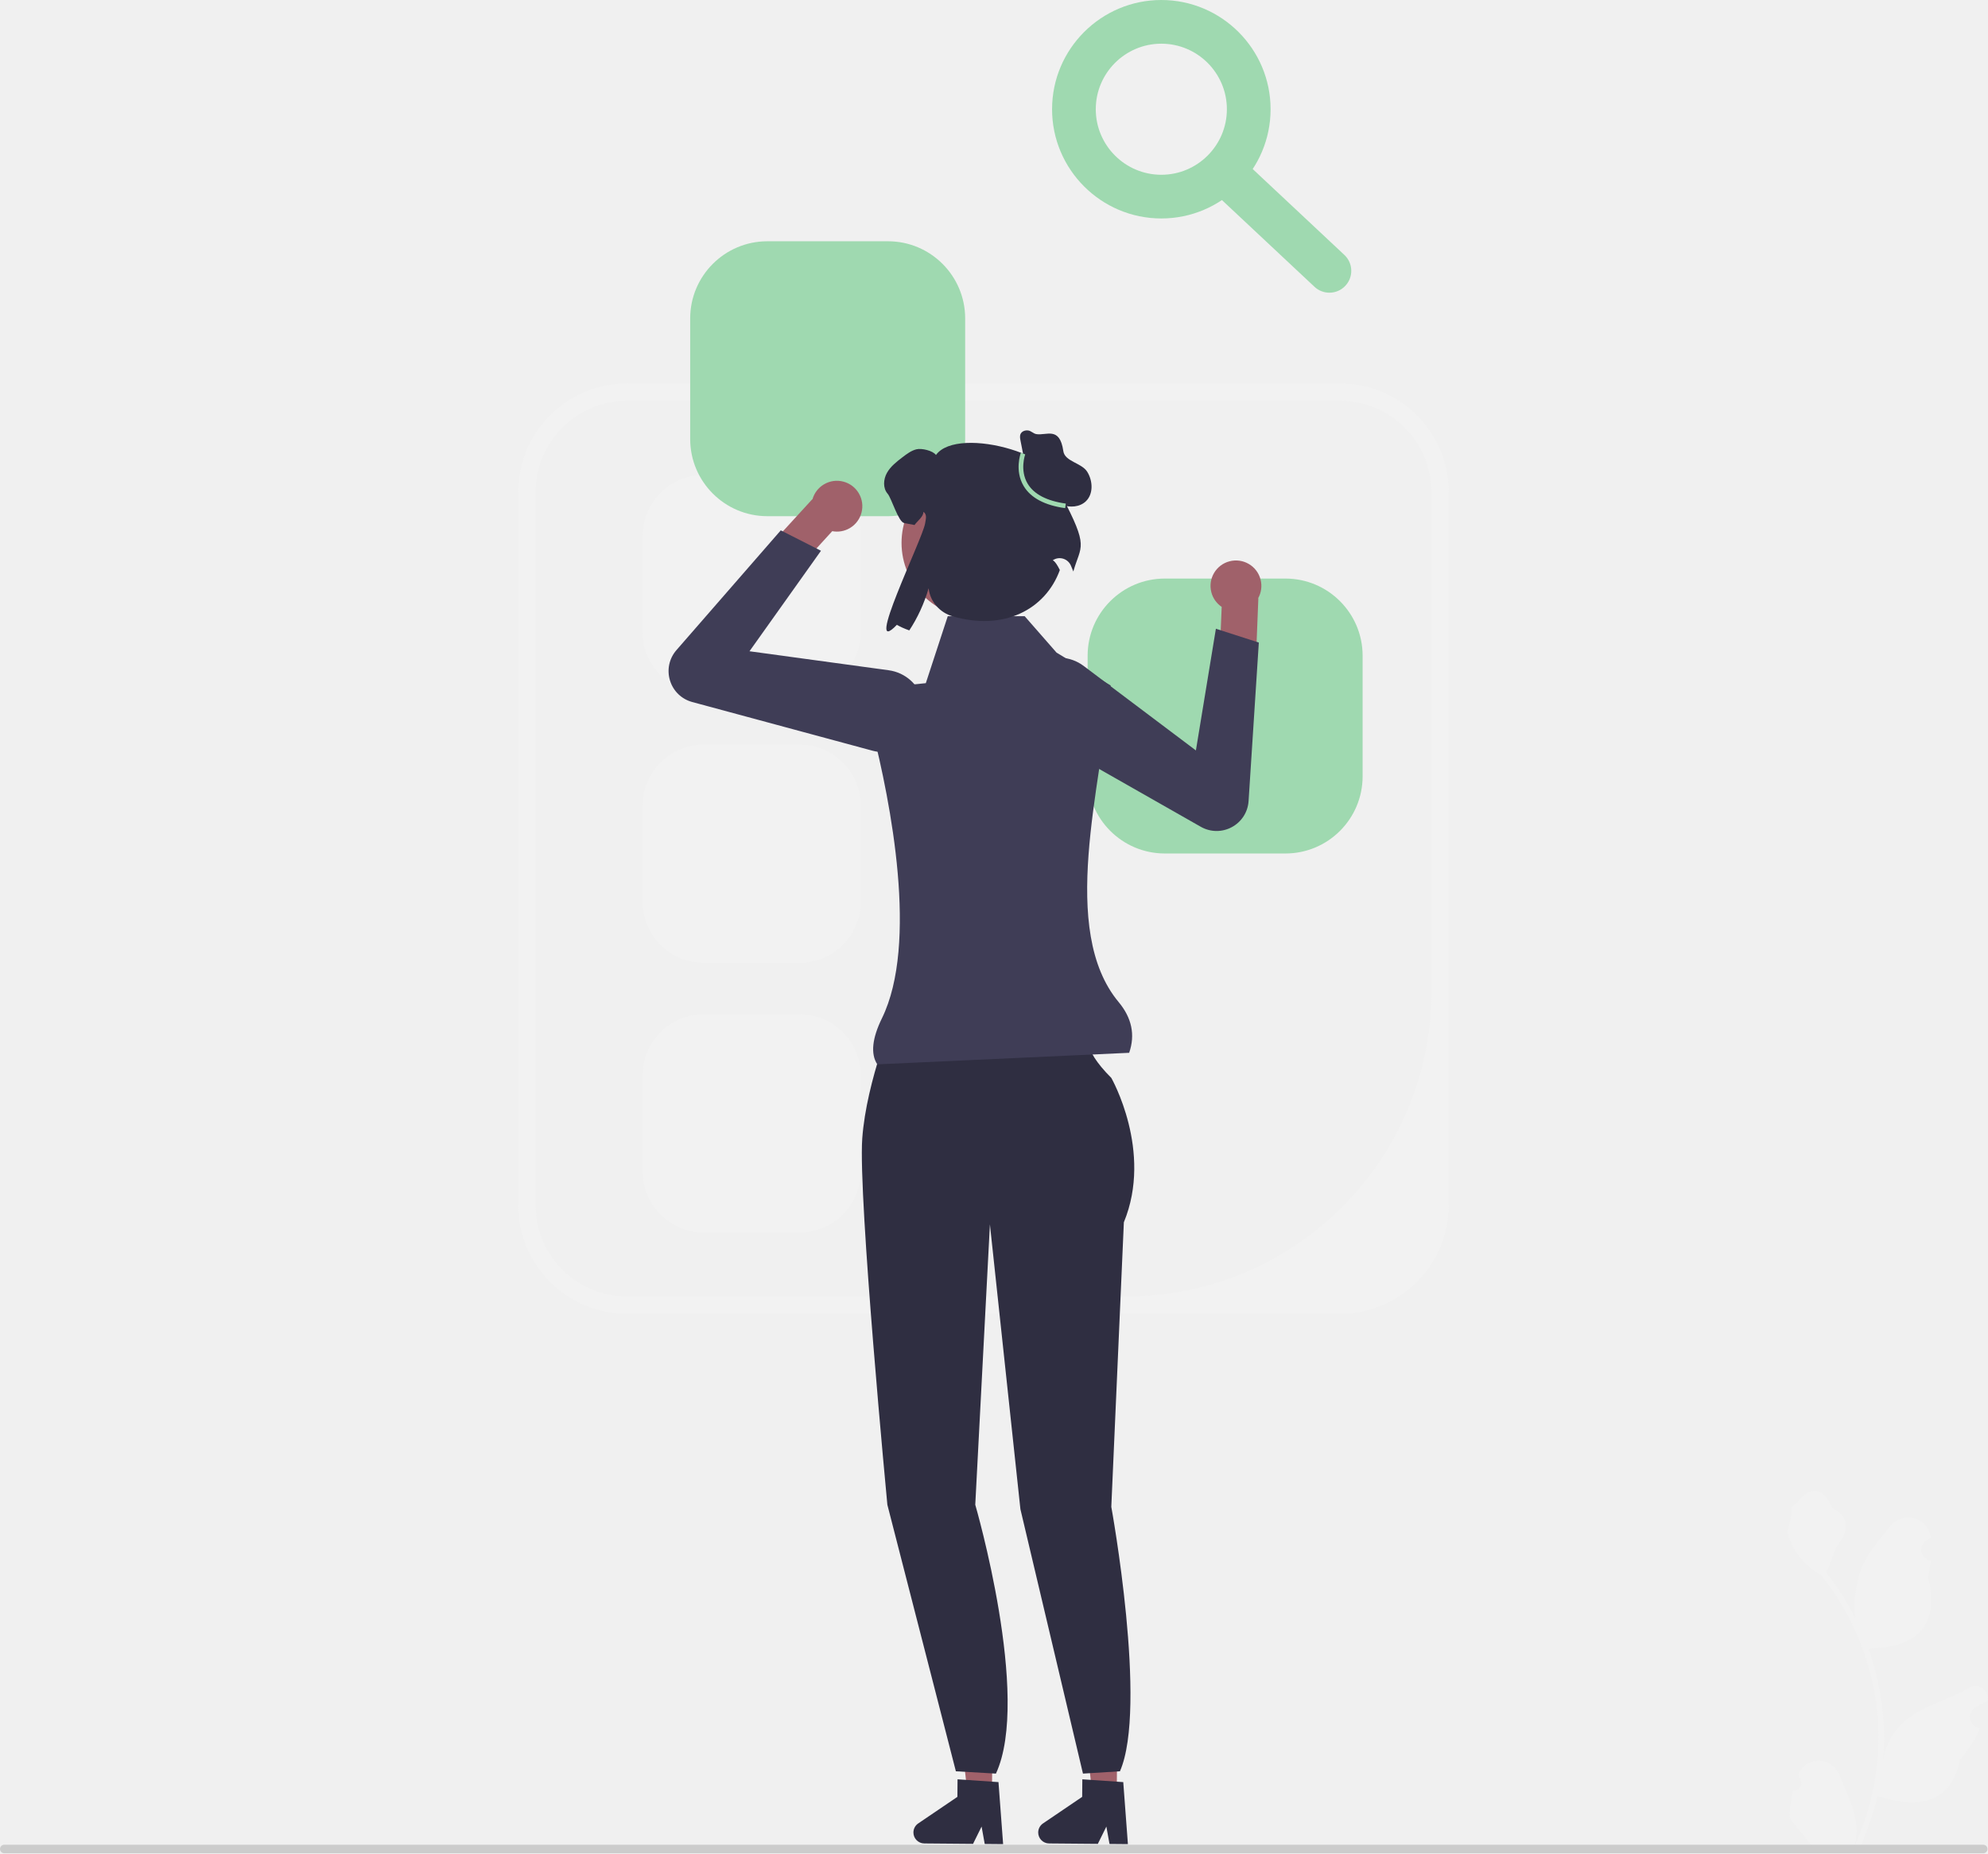
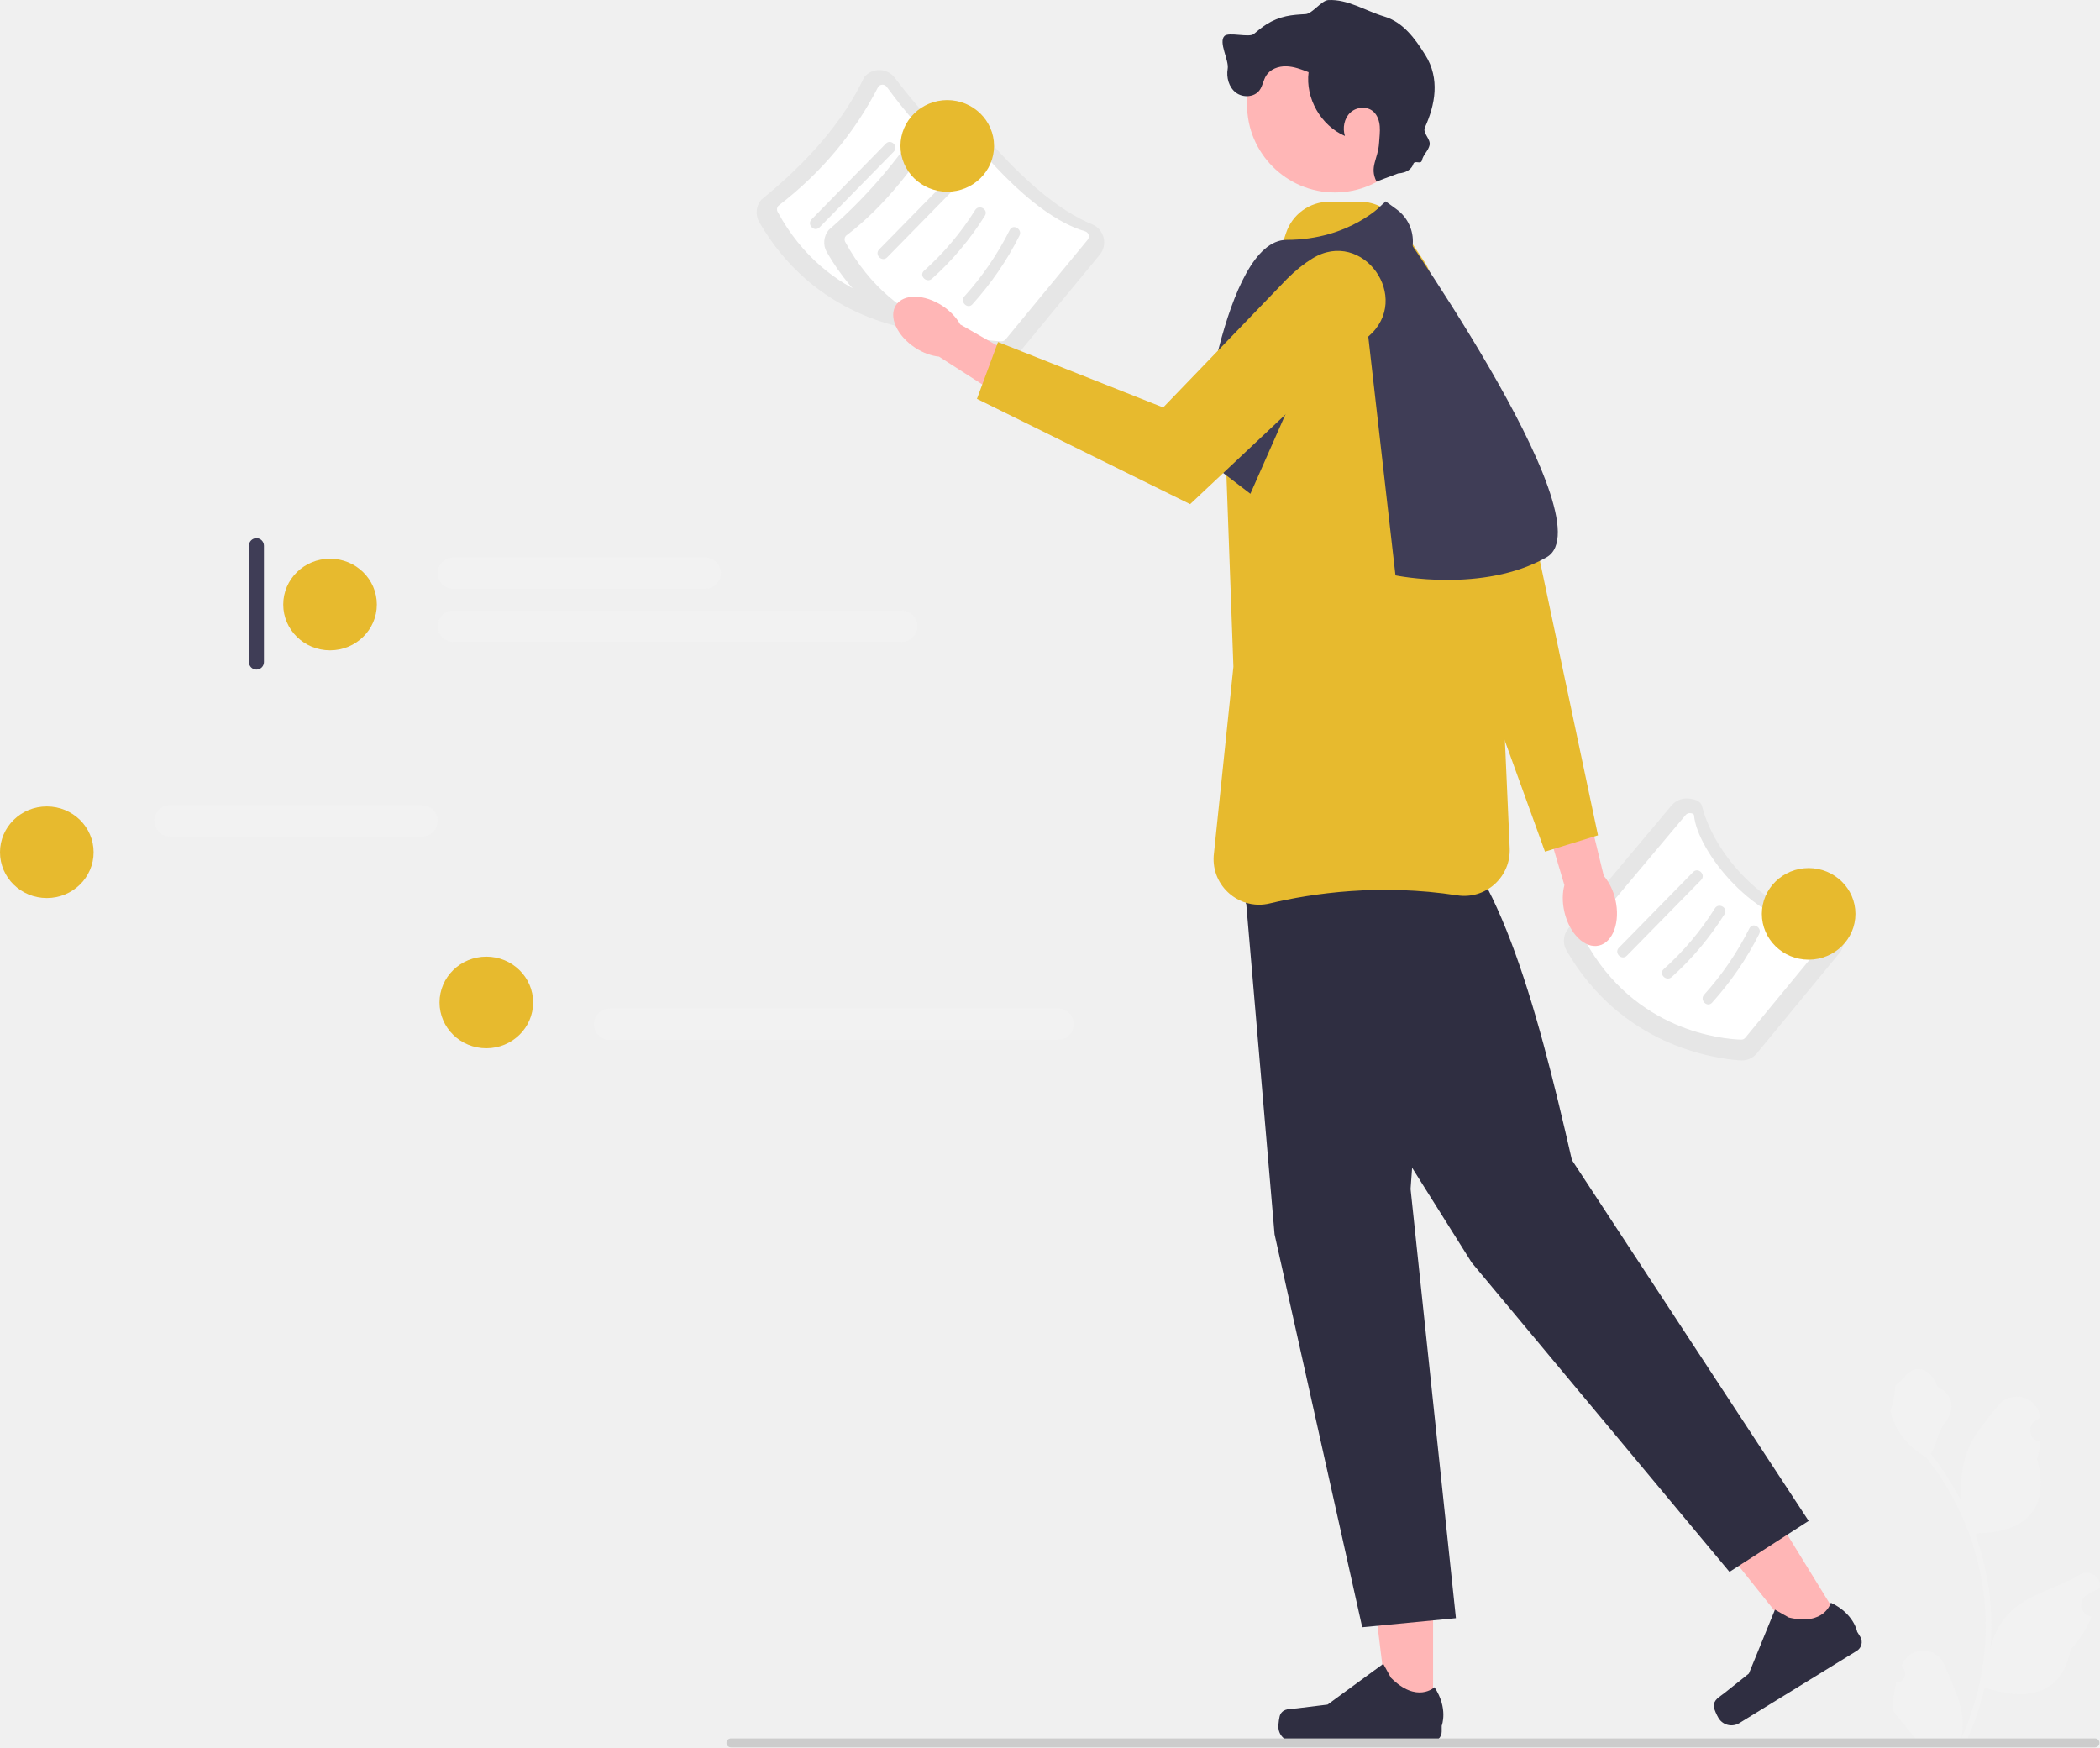
- <svg xmlns="http://www.w3.org/2000/svg" width="552.81" height="515.459" viewBox="0 0 552.81 515.459">
-   <path d="M372.633,365.415H174.325c-16.669,0-30.23-13.561-30.23-30.23V136.877c0-16.669,13.561-30.23,30.23-30.23h198.308c16.669,0,30.23,13.561,30.23,30.23v198.308c0,16.669-13.561,30.23-30.23,30.23ZM174.325,111.484c-14.024,0-25.393,11.369-25.393,25.393v198.308c0,14.024,11.369,25.393,25.393,25.393h138.91c46.829,0,84.791-37.962,84.791-84.791V136.877c0-14.024-11.369-25.393-25.393-25.393H174.325Z" fill="#f2f2f2" />
-   <path d="M195.704,132.106c-9.386,0-17.021,7.635-17.021,17.021v26.642c0,9.386,7.635,17.021,17.021,17.021h26.642c9.386,0,17.021-7.635,17.021-17.021v-26.642c0-9.386-7.635-17.021-17.021-17.021h-26.642Z" fill="#f2f2f2" />
-   <path d="M195.704,207.106c-9.386,0-17.021,7.635-17.021,17.021v26.642c0,9.386,7.635,17.021,17.021,17.021h26.642c9.386,0,17.021-7.635,17.021-17.021v-26.642c0-9.386-7.635-17.021-17.021-17.021h-26.642Z" fill="#f2f2f2" />
-   <path d="M195.704,282.106c-9.386,0-17.021,7.635-17.021,17.021v26.642c0,9.386,7.635,17.021,17.021,17.021h26.642c9.386,0,17.021-7.635,17.021-17.021v-26.642c0-9.386-7.635-17.021-17.021-17.021h-26.642Z" fill="#f2f2f2" />
+ <svg xmlns="http://www.w3.org/2000/svg" width="559.286" height="465.379" viewBox="0 0 559.286 465.379">
  <g>
-     <path d="M213.371,67.106c-11.826,0-21.447,9.621-21.447,21.447v33.569c0,11.826,9.621,21.447,21.447,21.447h33.569c11.826,0,21.447-9.621,21.447-21.447v-33.569c0-11.826-9.621-21.447-21.447-21.447h-33.569Z" fill="#9fd9b0" />
-     <path d="M323.89,160.919c-11.826,0-21.447,9.621-21.447,21.447v33.569c0,11.826,9.621,21.447,21.447,21.447h33.569c11.826,0,21.447-9.621,21.447-21.447v-33.569c0-11.826-9.621-21.447-21.447-21.447h-33.569Z" fill="#9fd9b0" />
-     <g>
-       <polygon points="275.842 498.808 269.023 498.75 266.004 471.833 276.069 471.917 275.842 498.808" fill="#a0616a" />
-       <path d="M253.998,509.652c-.015,1.679,1.338,3.06,3.023,3.076l13.559,.113,2.374-4.811,.872,4.836,5.116,.046-1.292-17.248-1.78-.118-7.26-.5-2.342-.157-.041,4.88-10.892,7.388c-.829,.563-1.328,1.495-1.336,2.496Z" fill="#2f2e41" />
-     </g>
-     <g>
-       <polygon points="310.54 498.808 303.72 498.75 300.702 471.833 310.767 471.917 310.54 498.808" fill="#a0616a" />
-       <path d="M288.696,509.652c-.015,1.679,1.338,3.06,3.023,3.076l13.559,.113,2.374-4.811,.872,4.836,5.116,.046-1.292-17.248-1.78-.118-7.26-.5-2.342-.157-.041,4.88-10.892,7.388c-.829,.563-1.328,1.495-1.336,2.496Z" fill="#2f2e41" />
-     </g>
-     <path d="M249.081,281.178l27.643,.873,26.189,5.82s-2.619,3.201,6.111,11.93c0,0,11.639,20.369,3.492,40.156l-3.492,79.148s10.181,55.794,2.402,73.551l-10.281,.643-17.396-73.55-8.479-79.209-4.074,77.984s15.585,53.527,5.744,74.776l-11.135-.643-19.052-74.133s-8.148-85.549-6.984-101.844c1.164-16.295,9.311-35.5,9.311-35.5Z" fill="#2f2e41" />
-     <g>
-       <path d="M341.914,156.113c-3.779,.978-6.049,4.835-5.071,8.614,.448,1.732,1.505,3.14,2.877,4.071l-0,.01-.536,12.985,9.937,4.598,.793-19.981-.069,.002c.862-1.535,1.159-3.389,.683-5.228-.978-3.779-4.835-6.049-8.614-5.071Z" fill="#a0616a" />
-       <path d="M286.378,202.455c-2.087-2.069-3.298-4.874-3.344-7.925-.061-4.092,1.99-7.807,5.486-9.935,4.026-2.452,9.06-2.204,12.825,.631l31.203,23.494,5.56-33.844,11.937,3.843-2.848,44.07c-.199,3.083-1.942,5.798-4.661,7.264-2.719,1.466-5.945,1.429-8.63-.098l-45.093-25.655c-.906-.515-1.722-1.137-2.435-1.844Z" fill="#3f3d56" />
-     </g>
-     <g>
-       <path d="M238.799,137.182c1.995,3.355,.892,7.693-2.464,9.687-1.538,.914-3.28,1.171-4.91,.865l-.007,.007-8.761,9.599-10.294-3.73,13.505-14.748,.048,.05c.469-1.697,1.563-3.223,3.196-4.194,3.355-1.995,7.693-.892,9.687,2.464Z" fill="#a0616a" />
-       <path d="M242.584,208.787l-50.085-13.529c-2.982-.806-5.299-3.051-6.198-6.006-.899-2.955-.224-6.111,1.805-8.44l29.005-33.301,11.182,5.675-19.88,27.949,38.699,5.285c4.67,.638,8.419,4.006,9.552,8.581,.984,3.973-.175,8.054-3.099,10.918-2.18,2.134-5.015,3.274-7.954,3.274-1.004,0-2.021-.133-3.027-.405Z" fill="#3f3d56" />
-     </g>
-     <path d="M313.989,292.822l-70.038,3.213c-1.924-2.921-1.403-7.313,1.291-12.814,10.171-20.767,2.447-60.055-2.75-80.512-1.458-5.74,2.456-11.446,8.349-12.035l6.604-.66,6.104-18.634h21.379l8.869,10.133,15.052,9.144c-2.74,28.221-14.414,68.071,2.217,88.055,3.637,4.371,4.669,9.097,2.923,14.111Z" fill="#3f3d56" />
-     <circle cx="271.519" cy="150.987" r="20.824" fill="#a0616a" />
-     <path d="M295.082,137.658c2.897-10.563-28.679-19.621-34.815-11.114-.853-1.209-4.007-1.944-5.453-1.573-1.447,.371-2.664,1.298-3.851,2.196-1.632,1.254-3.324,2.552-4.326,4.355-1.009,1.796-1.165,4.244,.193,5.802,1.076,1.239,2.966,7.823,4.584,8.15,1.128,.23,2.077,.415,2.894,.549,.727-1.061,2.581-2.394,2.448-3.677,1.098,.727,.697,2.006,.476,3.314-.737,4.354-17.346,38.055-7.833,28.124,.942,.556,2.107,1.076,3.45,1.551,2.278-3.435,4.147-7.486,5.379-11.723l.009,.078c.424,3.682,3.115,6.703,6.674,7.734,14.279,4.137,25.83-1.933,29.803-12.88-1.455-2.953-2.088-2.632-1.958-2.72,1.816-1.224,4.311-.423,5.092,1.622,.23,.603,.439,1.118,.62,1.506,2.07-7.405,4.532-6.336-3.385-21.294Z" fill="#2f2e41" />
-     <path d="M285.231,129.994l-1.459-7.457c-.123-.627-.239-1.307,.044-1.88,.363-.736,1.297-1.041,2.109-.924,.812,.117,1.42,.859,2.228,1.002,2.81,.497,6.524-2.279,7.531,4.742,.42,2.927,5.091,3.237,6.651,5.749,1.56,2.512,1.751,6.139-.377,8.191-1.7,1.639-4.431,1.828-6.639,.991-2.208-.837-3.981-2.529-5.529-4.312s-2.95-3.714-4.736-5.259" fill="#2f2e41" />
-     <path d="M296.195,141.336c-5.698-.796-9.582-2.868-11.544-6.159-2.568-4.307-.848-9.05-.773-9.25l1.204,.448c-.016,.044-1.576,4.385,.68,8.156,1.755,2.933,5.325,4.795,10.611,5.533l-.178,1.273Z" fill="#9fd9b0" />
+     <path d="M248.906,88.437c-.108,0-.217-.004-.326-.011-7.174-.461-31.723-3.934-46.384-29.283-1.083-1.871-.869-4.252,.533-5.923h0c12.244-9.958,21.807-20.734,27.453-32.709,1.02-1.215,2.549-1.879,4.098-1.852,1.59,.038,3.055,.786,4.02,2.054,6.96,9.146,20.703,25.338,34.53,31.015,1.554,.639,2.679,1.935,3.087,3.558,.405,1.609,.03,3.269-1.027,4.552l-21.993,26.705c-.989,1.201-2.461,1.895-3.99,1.895v-0Z" fill="#e6e6e6" />
+     <path d="M206.885,54.507l.383,.321c-.375,.447-.443,1.085-.17,1.589,13.263,24.423,36.976,26.339,41.594,26.475,.445,.025,.862-.175,1.144-.518l21.835-26.513c.309-.376,.404-.855,.262-1.318-.144-.465-.496-.812-.968-.948-14.83-4.334-30.389-24.408-34.805-30.458-.258-.354-.657-.565-1.094-.58-.449-.004-.857,.172-1.143,.512-6.318,12.319-15.164,22.932-26.656,31.76l-.383-.321Z" fill="#fff" />
+     <path d="M218.263,60.549l19.792-20.181c1.353-1.379-.767-3.503-2.121-2.121l-19.792,20.181c-1.353,1.379,.767,3.503,2.121,2.121h0Z" fill="#e6e6e6" />
+     <path d="M230.209,66.234c5.462-4.896,10.209-10.565,14.096-16.785,1.026-1.642-1.568-3.15-2.59-1.514-3.758,6.014-8.347,11.445-13.627,16.178-1.441,1.291,.687,3.407,2.121,2.121h-0Z" fill="#e6e6e6" />
+     <path d="M240.975,73.042c4.973-5.509,9.207-11.658,12.54-18.29,.865-1.721-1.722-3.241-2.59-1.514-3.22,6.408-7.264,12.359-12.071,17.683-1.291,1.43,.824,3.558,2.121,2.121h0Z" fill="#e6e6e6" />
  </g>
-   <path d="M322.934,60.762c-16.751,0-30.381-13.63-30.381-30.381S306.183,0,322.934,0s30.381,13.63,30.381,30.381-13.63,30.381-30.381,30.381Zm0-48.61c-10.052,0-18.229,8.177-18.229,18.229s8.177,18.229,18.229,18.229,18.229-8.177,18.229-18.229-8.177-18.229-18.229-18.229Z" fill="#9fd9b0" />
-   <path d="M369.677,81.409c-1.489,0-2.982-.543-4.154-1.644l-28.515-26.723c-2.451-2.293-2.575-6.139-.279-8.586,2.29-2.457,6.136-2.578,8.586-.279l28.515,26.723c2.451,2.293,2.575,6.139,.279,8.586-1.196,1.279-2.813,1.923-4.433,1.923Z" fill="#9fd9b0" />
  <g>
-     <path d="M498.551,498.126c2.066,.129,3.208-2.437,1.645-3.933l-.155-.618c.02-.05,.041-.099,.062-.148,2.089-4.982,9.17-4.947,11.241,.042,1.839,4.428,4.179,8.864,4.756,13.546,.258,2.067,.142,4.172-.316,6.2,4.308-9.411,6.575-19.687,6.575-30.021,0-2.597-.142-5.193-.433-7.783-.239-2.119-.568-4.224-.995-6.31-2.306-11.277-7.299-22.018-14.5-30.99-3.462-1.892-6.349-4.851-8.093-8.397-.626-1.279-1.117-2.655-1.35-4.056,.394,.052,1.486-5.949,1.188-6.317,.549-.833,1.532-1.247,2.131-2.06,2.982-4.043,7.091-3.337,9.236,2.157,4.582,2.313,4.627,6.148,1.815,9.837-1.789,2.347-2.035,5.522-3.604,8.035,.162,.207,.329,.407,.491,.614,2.961,3.798,5.522,7.88,7.681,12.169-.61-4.766,.291-10.508,1.826-14.21,1.748-4.217,5.025-7.769,7.91-11.415,3.466-4.379,10.573-2.468,11.184,3.083,.006,.054,.012,.107,.017,.161-.429,.242-.848,.499-1.259,.77-2.339,1.547-1.531,5.174,1.241,5.602l.063,.01c-.155,1.544-.42,3.074-.807,4.579,3.702,14.316-4.29,19.53-15.701,19.764-.252,.129-.497,.258-.749,.381,1.156,3.255,2.08,6.594,2.764,9.979,.614,2.99,1.04,6.013,1.279,9.049,.297,3.83,.271,7.68-.052,11.503l.019-.136c.82-4.211,3.107-8.145,6.427-10.87,4.946-4.063,11.933-5.559,17.268-8.824,2.568-1.572,5.859,.459,5.411,3.437l-.022,.143c-.794,.323-1.569,.698-2.319,1.117-.429,.242-.848,.499-1.259,.77-2.339,1.547-1.531,5.174,1.241,5.602l.063,.01c.045,.006,.084,.013,.129,.019-1.363,3.236-3.262,6.239-5.639,8.829-2.315,12.497-12.256,13.683-22.89,10.044h-.006c-1.163,5.064-2.861,10.011-5.044,14.726h-18.02c-.065-.2-.123-.407-.181-.607,1.666,.103,3.346,.006,4.986-.297-1.337-1.641-2.674-3.294-4.011-4.935-.032-.032-.058-.065-.084-.097-.678-.84-1.363-1.673-2.041-2.512l-0-.001c-.042-2.578,.267-5.147,.879-7.64l.001-0Z" fill="#f2f2f2" />
-     <path d="M0,514.269c0,.66,.53,1.19,1.19,1.19H551.48c.66,0,1.19-.53,1.19-1.19,0-.66-.53-1.19-1.19-1.19H1.19c-.66,0-1.19,.53-1.19,1.19Z" fill="#ccc" />
+     <path d="M266.906,96.437c-.108,0-.217-.004-.326-.011-7.174-.461-31.723-3.934-46.384-29.283-1.083-1.871-.869-4.252,.533-5.923h0c11.632-10.089,20.389-21.121,27.453-32.709,1.02-1.215,2.549-1.879,4.098-1.852,1.59,.038,3.055,.786,4.02,2.054,6.96,9.146,20.703,25.338,34.53,31.015,1.554,.639,2.679,1.935,3.087,3.558,.405,1.609,.03,3.269-1.027,4.552l-21.993,26.705c-.989,1.201-2.461,1.895-3.99,1.895v-0Z" fill="#e6e6e6" />
+     <path d="M224.885,62.507l.383,.321c-.375,.447-.443,1.085-.17,1.589,13.263,24.423,36.976,26.339,41.594,26.475,.445,.025,.862-.175,1.144-.518l21.835-26.513c.309-.376,.404-.855,.262-1.318-.144-.465-.496-.812-.968-.948-14.83-4.334-30.389-24.408-34.805-30.458-.258-.354-.657-.565-1.094-.58-.449-.004-.857,.172-1.143,.512-7.569,12.576-16.083,23.724-26.656,31.76l-.383-.321Z" fill="#fff" />
+     <path d="M236.263,68.549l19.792-20.181c1.353-1.379-.767-3.503-2.121-2.121l-19.792,20.181c-1.353,1.379,.767,3.503,2.121,2.121h0Z" fill="#e6e6e6" />
+     <path d="M248.209,74.234c5.462-4.896,10.209-10.565,14.096-16.785,1.026-1.642-1.568-3.15-2.59-1.514-3.758,6.014-8.347,11.445-13.627,16.178-1.441,1.291,.687,3.407,2.121,2.121h-0Z" fill="#e6e6e6" />
+     <path d="M258.975,81.042c4.973-5.509,9.207-11.658,12.54-18.29,.865-1.721-1.722-3.241-2.59-1.514-3.22,6.408-7.264,12.359-12.071,17.683-1.291,1.43,.824,3.558,2.121,2.121h0Z" fill="#e6e6e6" />
  </g>
+   <g>
+     <path d="M463.906,282.437c-.108,0-.217-.004-.326-.011-7.174-.461-31.723-3.934-46.384-29.283-1.083-1.871-.869-4.252,.533-5.923h0l27.453-32.709c1.02-1.215,2.549-1.879,4.098-1.852,1.59,.038,3.63,.509,4.02,2.054,3.162,12.553,16.784,28.852,34.53,31.015,1.668,.203,2.679,1.935,3.087,3.558,.405,1.609,.03,3.269-1.027,4.552l-21.993,26.705c-.989,1.201-2.461,1.895-3.99,1.895Z" fill="#e6e6e6" />
+     <path d="M421.885,248.507l.383,.321c-.375,.447-.443,1.085-.17,1.589,13.263,24.423,36.976,26.339,41.594,26.475,.445,.025,.862-.175,1.144-.518l21.835-26.513c.309-.376,.404-.855,.262-1.318-.144-.465-.477-.925-.968-.948-18.876-.885-34.038-21.299-34.805-30.458-.036-.436-.657-.565-1.094-.58-.449-.004-.857,.172-1.143,.512l-26.656,31.76-.383-.321Z" fill="#fff" />
+     <path d="M433.263,254.549l19.792-20.181c1.353-1.379-.767-3.503-2.121-2.121l-19.792,20.181c-1.353,1.379,.767,3.503,2.121,2.121h0Z" fill="#e6e6e6" />
+     <path d="M445.209,260.234c5.462-4.896,10.209-10.565,14.096-16.785,1.026-1.642-1.568-3.15-2.59-1.514-3.758,6.014-8.347,11.445-13.627,16.178-1.441,1.291,.687,3.407,2.121,2.121h0Z" fill="#e6e6e6" />
+     <path d="M455.975,267.042c4.973-5.509,9.207-11.658,12.54-18.29,.865-1.721-1.722-3.241-2.59-1.514-3.22,6.408-7.264,12.359-12.071,17.683-1.291,1.43,.824,3.558,2.121,2.121h0Z" fill="#e6e6e6" />
+   </g>
+   <g>
+     <polygon points="381.662 456.789 369.803 456.788 364.162 411.045 381.665 411.046 381.662 456.789" fill="#ffb6b6" />
+     <path d="M341.032,456.52h0c-.369,.622-.564,2.629-.564,3.352h0c0,2.223,1.802,4.025,4.025,4.025h36.726c1.516,0,2.746-1.229,2.746-2.746v-1.529s1.817-4.596-1.924-10.26c0,0-4.649,4.435-11.596-2.512l-2.049-3.711-14.828,10.845-8.219,1.012c-1.798,.221-3.392-.034-4.317,1.523h-0Z" fill="#2f2e41" />
+   </g>
+   <g>
+     <polygon points="491.172 433.386 481.07 439.599 452.297 403.594 467.206 394.424 491.172 433.386" fill="#ffb6b6" />
+     <path d="M456.424,454.446h0c.011,.723,.897,2.535,1.276,3.151h0c1.165,1.893,3.644,2.484,5.537,1.319l31.281-19.244c1.292-.795,1.695-2.486,.9-3.778l-.801-1.302s-.861-4.866-7.014-7.731c0,0-1.636,6.214-11.192,3.937l-3.689-2.087-6.947,17.007-6.47,5.168c-1.416,1.131-2.907,1.748-2.879,3.56l-0,0-0-0Z" fill="#2f2e41" />
+   </g>
+   <g>
+     <path d="M416.634,242.841c-.587-2.561-.542-5.046,.008-7.106l-7.146-24.028,11.634-3.154,5.996,24.713c1.39,1.603,2.512,3.814,3.099,6.375,1.341,5.85-.614,11.308-4.368,12.192s-7.883-3.142-9.224-8.992h0l0,0Z" fill="#ffb6b6" />
+     <path d="M350.438,82.679s18.749-8.161,29.218,3.632c9.529,10.734,28.873,43.035,26.887,46.177l19.044,89.985-14.116,4.348-37.445-103.503-23.588-40.64h0Z" fill="#e7ba2e" />
+   </g>
+   <polygon points="329.789 216.033 339.449 328.736 362.795 433.389 387.751 430.974 375.675 316.661 383.066 215.07 329.789 216.033" fill="#2f2e41" />
+   <path d="M331.786,240.488l60.169,95.786,68.653,82.365,21.084-13.569-63.053-96.113c-9.65-42.337-20.337-81.527-39.923-93.709l-46.93,25.239,0,0Z" fill="#2f2e41" />
+   <path d="M335.297,240.956c-2.822,0-5.556-.994-7.783-2.883-2.99-2.536-4.548-6.233-4.274-10.143l5.249-50.358-2.005-54.991,.013-.06,6.231-29.883c.062-.95,.261-1.955,.582-2.92l9.204-27.673c1.655-4.978,6.291-8.322,11.537-8.322h8.139c4.075,0,7.857,2.024,10.117,5.415l7.125,10.688c.474,.71,.873,1.472,1.188,2.266l15.729,39.699c.499,1.26,.783,2.586,.844,3.94l4.88,110.175c.163,3.658-1.309,7.158-4.036,9.604-2.711,2.432-6.328,3.507-9.915,2.953-20.54-3.172-38.517-.578-49.981,2.157-.947,.226-1.9,.337-2.843,.337v0Z" fill="#e7ba2e" />
+   <path d="M333.009,131.506l-13.685-10.465s6.44-57.157,23.346-57.157,25.761-9.66,25.761-9.66c0,0,60.377,84.527,43.471,94.188-16.905,9.66-40.251,4.83-40.251,4.83l-8.223-72.209c-1.01-3.817-6.264-4.23-7.859-.618l-22.56,51.092,0-0Z" fill="#3f3d56" />
+   <circle cx="355.523" cy="27.86" r="23.4" fill="#ffb6b6" />
+   <path d="M374.054,45.55c-2.111,.788-5.347,2.014-7.458,2.802-1.969-3.924,.443-5.961,.694-10.344,.084-1.463,.295-2.927,.173-4.387-.121-1.46-.623-2.959-1.724-3.925-1.685-1.478-4.491-1.238-6.122,.3-1.631,1.537-2.096,4.077-1.429,6.217-6.416-2.774-10.561-10.05-9.675-16.983-1.916-.751-3.88-1.512-5.938-1.57s-4.261,.728-5.358,2.469c-.769,1.221-.922,2.772-1.785,3.929-1.402,1.88-4.431,2.025-6.293,.6s-2.574-4.017-2.177-6.328-2.492-7.027-.875-8.725c1.103-1.158,6.578,.483,7.809-.539,1.123-.932,2.25-1.868,3.487-2.641,1.571-.982,3.311-1.693,5.12-2.092,1.711-.378,3.47-.477,5.219-.575,1.776-.1,4.233-3.636,6.01-3.736,5.229-.293,9.903,2.865,14.92,4.368,5.017,1.503,8.174,5.821,10.951,10.262,3.956,6.326,2.611,13.257-.113,19.305-.673,1.495,1.586,3.066,1.252,4.671-.311,1.492-1.709,2.573-2.036,4.062-.279,1.273-1.932-.202-2.326,1.04-.34,1.072-1.342,1.829-2.414,2.171s-2.219,.335-3.343,.325" fill="#2f2e41" />
+   <path d="M369.031,53.623l.825,.601,2.079,1.514c6.251,4.551,5.67,14.052-1.089,17.807h0l-8.453-13.502" fill="#3f3d56" />
+   <path d="M505.027,448.046c2.066,.129,3.208-2.437,1.645-3.933l-.155-.618c.02-.05,.041-.099,.062-.148,2.089-4.982,9.17-4.947,11.241,.042,1.839,4.428,4.179,8.864,4.756,13.546,.258,2.067,.142,4.172-.316,6.2,4.308-9.411,6.575-19.687,6.575-30.021,0-2.597-.142-5.193-.433-7.783-.239-2.119-.568-4.224-.995-6.31-2.306-11.277-7.299-22.018-14.5-30.99-3.462-1.892-6.349-4.851-8.093-8.397-.626-1.279-1.117-2.655-1.35-4.056,.394,.052,1.486-5.949,1.188-6.317,.549-.833,1.532-1.247,2.131-2.06,2.982-4.043,7.091-3.337,9.236,2.157,4.582,2.313,4.627,6.148,1.815,9.837-1.789,2.347-2.035,5.522-3.604,8.035,.162,.207,.329,.407,.491,.614,2.961,3.798,5.522,7.88,7.681,12.169-.61-4.766,.291-10.508,1.826-14.21,1.748-4.217,5.025-7.769,7.91-11.415,3.466-4.379,10.573-2.468,11.184,3.083,.006,.054,.012,.107,.017,.161-.429,.242-.848,.499-1.259,.77-2.339,1.547-1.531,5.174,1.241,5.602l.063,.01c-.155,1.544-.42,3.074-.807,4.579,3.702,14.316-4.29,19.53-15.701,19.764-.252,.129-.497,.258-.749,.381,1.156,3.255,2.08,6.594,2.764,9.979,.614,2.99,1.04,6.013,1.279,9.049,.297,3.83,.271,7.68-.052,11.503l.019-.136c.82-4.211,3.107-8.145,6.427-10.87,4.946-4.063,11.933-5.559,17.268-8.824,2.568-1.572,5.859,.459,5.411,3.437l-.022,.143c-.794,.323-1.569,.698-2.319,1.117-.429,.242-.848,.499-1.259,.77-2.339,1.547-1.531,5.174,1.241,5.602l.063,.01c.045,.006,.084,.013,.129,.019-1.363,3.236-3.262,6.239-5.639,8.829-2.315,12.497-12.256,13.683-22.89,10.044h-.006c-1.163,5.064-2.861,10.011-5.044,14.726h-18.02c-.065-.2-.123-.407-.181-.607,1.666,.103,3.346,.006,4.986-.297-1.337-1.641-2.674-3.294-4.011-4.935-.032-.032-.058-.065-.084-.097-.678-.84-1.363-1.673-2.041-2.512l-0-.001c-.042-2.578,.267-5.147,.879-7.64l.001-0-0-0Z" fill="#f2f2f2" />
+   <path d="M193.476,464.189c0,.66,.53,1.19,1.19,1.19h363.29c.66,0,1.19-.53,1.19-1.19,0-.66-.53-1.19-1.19-1.19H194.666c-.66,0-1.19,.53-1.19,1.19Z" fill="#ccc" />
+   <g>
+     <path d="M251.018,81.472c2.11,1.393,3.731,3.146,4.717,4.935l20.941,11.996-6,9.798-20.597-13.224c-2.033-.203-4.282-1.003-6.393-2.396-4.821-3.181-7.088-8.247-5.063-11.315s7.574-2.976,12.395,.206h0Z" fill="#ffb6b6" />
+     <path d="M349.545,68.826c13.354-8.19,26.774,10.565,14.9,20.784l-.04,.035-47.443,44.621-56.777-28.038,5.614-15.138,43.989,17.425,32.998-34.256c2.297-2.3,4.557-4.082,6.76-5.434h-0Z" fill="#e7ba2e" />
+   </g>
+   <path d="M68.295,143.332c-1.103,0-2,.897-2,2v31c0,1.103,.897,2,2,2s2-.897,2-2v-31c0-1.103-.897-2-2-2Z" fill="#3f3d56" />
+   <g>
+     <ellipse cx="87.896" cy="161.002" rx="12.463" ry="12.201" fill="#e7ba2e" />
+     <path d="M187.809,156.828H120.724c-2.301,0-4.174-1.873-4.174-4.174s1.872-4.174,4.174-4.174h67.085c2.301,0,4.174,1.873,4.174,4.174s-1.872,4.174-4.174,4.174Z" fill="#f2f2f2" />
+     <path d="M240.162,170.955H120.724c-2.301,0-4.174-1.873-4.174-4.174s1.872-4.174,4.174-4.174h119.438c2.301,0,4.174,1.873,4.174,4.174s-1.873,4.174-4.174,4.174h-0Z" fill="#f2f2f2" />
+   </g>
+   <g>
+     <ellipse cx="12.463" cy="226.982" rx="12.463" ry="12.201" fill="#e7ba2e" />
+     <path d="M112.376,222.808H45.291c-2.301,0-4.174-1.873-4.174-4.174s1.872-4.174,4.174-4.174H112.376c2.301,0,4.174,1.873,4.174,4.174s-1.872,4.174-4.174,4.174Z" fill="#f2f2f2" />
+   </g>
+   <ellipse cx="129.521" cy="266.992" rx="12.463" ry="12.201" fill="#e7ba2e" />
+   <path d="M281.787,276.945h-119.438c-2.301,0-4.174-1.873-4.174-4.174s1.872-4.174,4.174-4.174h119.438c2.301,0,4.174,1.873,4.174,4.174s-1.873,4.174-4.174,4.174h-0Z" fill="#f2f2f2" />
+   <ellipse cx="252.28" cy="38.86" rx="12.463" ry="12.201" fill="#e7ba2e" />
+   <ellipse cx="481.691" cy="243.398" rx="12.463" ry="12.201" fill="#e7ba2e" />
</svg>
